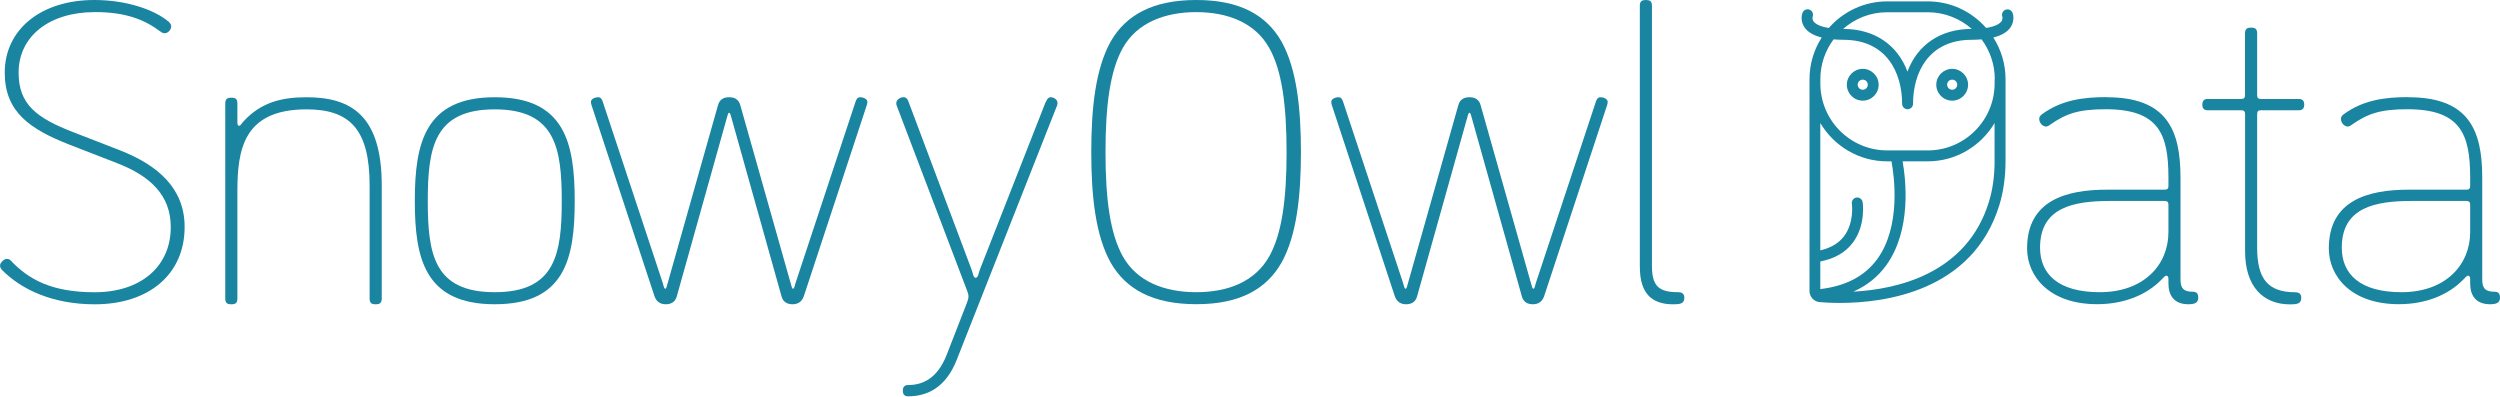
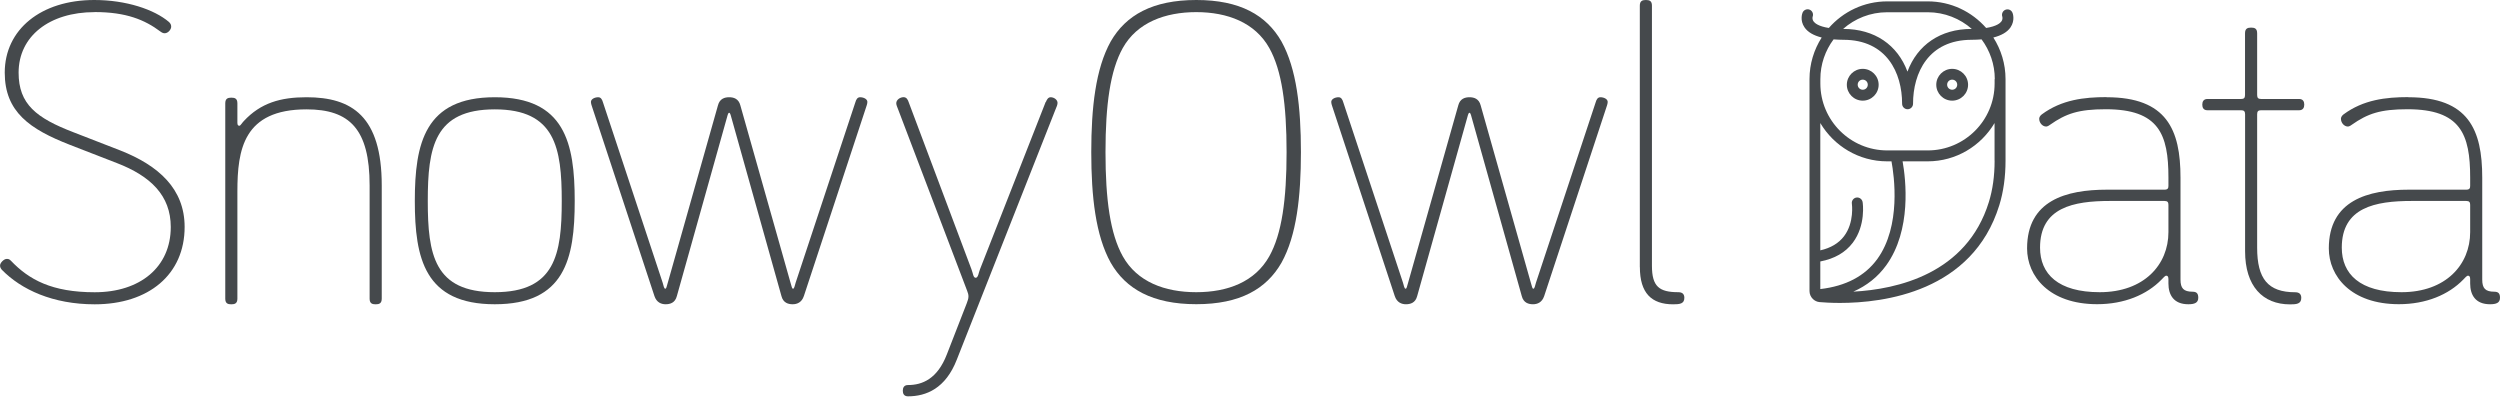
<svg xmlns="http://www.w3.org/2000/svg" id="Layer_2" data-name="Layer 2" viewBox="0 0 416.51 66.03">
  <defs>
    <style>
      .cls-1 {
-         fill: #1985a1;
+         fill: #45494c;
      }
    </style>
  </defs>
  <g id="Layer_1-2" data-name="Layer 1">
    <g>
      <path class="cls-1" d="M15.77,2.02C8.21,2.02,3.1,6.05,3.1,12.1c0,5.26,2.95,7.56,9.15,9.94l7.78,3.02c6.41,2.52,10.73,6.41,10.73,12.75,0,7.92-5.98,12.89-14.98,12.89-6.98,0-12.24-2.45-15.48-5.76-.22-.29-.29-.43-.29-.72,0-.43.65-1.08,1.08-1.08.29,0,.43,0,.72.29,3.02,3.17,6.84,5.26,13.97,5.26,7.56,0,12.67-4.18,12.67-10.87,0-5.26-3.38-8.5-9-10.66l-7.78-3.02C4.97,21.53.79,18.65.79,12.1.79,4.9,6.84,0,15.7,0c5.33,0,10.01,1.58,12.46,3.67.29.29.36.5.36.79,0,.43-.5,1.08-1.08,1.08-.22,0-.43-.07-.72-.29-2.59-1.94-5.69-3.24-10.94-3.24Z" />
      <path class="cls-1" d="M51.07,16.2c7.56,0,12.53,3.17,12.53,14.69v18.87c0,.79-.43.94-1.01.94s-1.01-.14-1.01-.94v-18.87c0-9.36-3.31-12.67-10.51-12.67-10.51,0-11.52,6.7-11.52,13.68v17.86c0,.79-.43.94-1.01.94s-1.01-.14-1.01-.94V17.21c0-.79.43-.94,1.01-.94s1.01.14,1.01.94v3.24c0,.43.14.5.36.5.14,0,.5-.58.72-.79,2.81-3.02,6.12-3.96,10.44-3.96Z" />
      <path class="cls-1" d="M82.43,16.2c11.67,0,13.32,7.63,13.32,17.28s-1.66,17.21-13.32,17.21-13.32-7.63-13.32-17.21,1.66-17.28,13.32-17.28ZM82.43,48.68c10.08,0,11.16-6.34,11.16-15.19s-1.08-15.27-11.16-15.27-11.16,6.34-11.16,15.27,1.08,15.19,11.16,15.19Z" />
      <path class="cls-1" d="M121.05,19.8l-8.28,29.52c-.29,1.15-1.15,1.37-1.87,1.37s-1.51-.29-1.87-1.37l-10.44-31.68c-.07-.22-.14-.43-.14-.65,0-.5.65-.79,1.22-.79.43,0,.65.36.79.86l9.94,30.03c.14.43.22,1.01.43,1.01s.22-.36.43-1.01l8.35-29.52c.29-1.15,1.15-1.37,1.87-1.37s1.58.22,1.87,1.37l8.35,29.52c.22.65.22,1.01.43,1.01s.29-.58.43-1.01l9.94-30.03c.14-.5.36-.86.79-.86.58,0,1.22.29,1.22.79,0,.22-.07.43-.14.65l-10.44,31.68c-.36,1.08-1.15,1.37-1.87,1.37s-1.58-.22-1.87-1.37l-8.28-29.52c-.14-.43-.22-1.01-.43-1.01s-.29.58-.43,1.01Z" />
      <path class="cls-1" d="M174.25,16.99c.14-.36.36-.79.79-.79.58,0,1.15.43,1.15.94,0,.29-.14.65-.36,1.15l-16.42,41.62c-1.87,4.82-5.11,6.12-8.14,6.12-.65,0-.86-.43-.86-.94s.22-.94.86-.94c2.38,0,4.9-1.01,6.48-5.11l3.31-8.5c.14-.43.29-.72.29-1.15,0-.29-.07-.58-.22-.94l-11.45-30.1c-.22-.58-.36-.86-.36-1.15,0-.58.65-1.01,1.22-1.01.5,0,.72.43.86.86l10.44,27.79c.29.72.29,1.44.72,1.44s.5-.94.72-1.44l10.94-27.87Z" />
      <path class="cls-1" d="M185.05,6.91c2.52-4.39,6.98-6.91,14.26-6.91s11.67,2.52,14.19,6.91c2.52,4.54,3.24,11.02,3.24,18.43s-.72,13.9-3.24,18.43c-2.52,4.39-6.91,6.91-14.19,6.91s-11.74-2.52-14.26-6.91c-2.52-4.54-3.24-11.02-3.24-18.43s.72-13.9,3.24-18.43ZM187.06,42.7c2.38,4.25,6.98,5.98,12.24,5.98s9.79-1.73,12.17-5.98c2.09-3.74,2.88-9.43,2.88-17.35s-.79-13.61-2.88-17.35c-2.38-4.25-6.98-5.98-12.17-5.98s-9.86,1.73-12.24,5.98c-2.09,3.74-2.88,9.43-2.88,17.35s.79,13.61,2.88,17.35Z" />
      <path class="cls-1" d="M244.39,19.8l-8.28,29.52c-.29,1.15-1.15,1.37-1.87,1.37s-1.51-.29-1.87-1.37l-10.44-31.68c-.07-.22-.14-.43-.14-.65,0-.5.65-.79,1.22-.79.43,0,.65.36.79.86l9.94,30.03c.14.43.22,1.01.43,1.01s.22-.36.43-1.01l8.35-29.52c.29-1.15,1.15-1.37,1.87-1.37s1.58.22,1.87,1.37l8.35,29.52c.22.65.22,1.01.43,1.01s.29-.58.43-1.01l9.94-30.03c.14-.5.36-.86.79-.86.58,0,1.22.29,1.22.79,0,.22-.07.43-.14.65l-10.44,31.68c-.36,1.08-1.15,1.37-1.87,1.37s-1.58-.22-1.87-1.37l-8.28-29.52c-.14-.43-.22-1.01-.43-1.01s-.29.58-.43,1.01Z" />
      <path class="cls-1" d="M273.2,44.5V.94c0-.79.43-.94,1.01-.94s1.01.14,1.01.94v43.35c0,3.46,1.22,4.39,4.39,4.39.72,0,1.01.36,1.01.94,0,1.01-.79,1.08-1.87,1.08-3.6,0-5.54-1.87-5.54-6.19Z" />
      <path class="cls-1" d="M350.97,16.2c10.01,0,12.31,5.4,12.31,13.39v16.99c0,1.44.5,2.02,2.02,2.02.72,0,.94.36.94,1.01,0,.86-.65,1.08-1.66,1.08-2.45,0-3.31-1.58-3.31-3.46v-.72c0-.43-.14-.58-.36-.58s-.5.36-.79.65c-2.45,2.52-6.19,4.1-10.73,4.1-7.99,0-11.67-4.68-11.67-9.29,0-7.99,6.48-9.79,13.32-9.79h9.58c.58,0,.65-.29.65-.65v-1.37c0-7.2-1.58-11.38-10.44-11.38-4.54,0-6.62.72-9.29,2.59-.29.22-.5.29-.65.29-.58,0-1.15-.58-1.15-1.3,0-.22.14-.5.43-.72,3.31-2.45,7.06-2.88,10.8-2.88ZM361.27,34.13c0-.43-.14-.65-.65-.65h-9.07c-6.12,0-11.67,1.08-11.67,7.78,0,4.39,3.02,7.42,9.94,7.42,7.42,0,11.45-4.61,11.45-10.01v-4.54Z" />
      <path class="cls-1" d="M373.38,16.49c.43,0,.65-.14.65-.65V5.54c0-.79.43-.94,1.01-.94s1.01.14,1.01.94v10.3c0,.5.22.65.65.65h6.34c.65,0,.86.43.86.94s-.22.94-.86.94h-6.34c-.43,0-.65.14-.65.65v22.25c0,5.18,1.8,7.42,6.34,7.42.72,0,1.01.36,1.01.94,0,1.01-.79,1.08-1.87,1.08-4.54,0-7.49-3.02-7.49-8.86v-22.83c0-.5-.22-.65-.65-.65h-5.62c-.65,0-.86-.43-.86-.94s.22-.94.86-.94h5.62Z" />
      <path class="cls-1" d="M401.24,16.2c10.01,0,12.31,5.4,12.31,13.39v16.99c0,1.44.5,2.02,2.02,2.02.72,0,.94.36.94,1.01,0,.86-.65,1.08-1.66,1.08-2.45,0-3.31-1.58-3.31-3.46v-.72c0-.43-.14-.58-.36-.58s-.5.36-.79.65c-2.45,2.52-6.19,4.1-10.73,4.1-7.99,0-11.67-4.68-11.67-9.29,0-7.99,6.48-9.79,13.32-9.79h9.58c.58,0,.65-.29.65-.65v-1.37c0-7.2-1.58-11.38-10.44-11.38-4.54,0-6.62.72-9.29,2.59-.29.22-.5.29-.65.29-.58,0-1.15-.58-1.15-1.3,0-.22.14-.5.43-.72,3.31-2.45,7.06-2.88,10.8-2.88ZM411.54,34.13c0-.43-.14-.65-.65-.65h-9.07c-6.12,0-11.67,1.08-11.67,7.78,0,4.39,3.02,7.42,9.94,7.42,7.42,0,11.45-4.61,11.45-10.01v-4.54Z" />
      <path class="cls-1" d="M335.28,2.12c-.18-.46-.69-.67-1.15-.5-.46.17-.7.69-.54,1.15.01.04.13.41-.15.8-.2.28-.8.81-2.54,1.09-2.38-2.71-5.85-4.43-9.73-4.43h-6.75c-3.88,0-7.36,1.72-9.73,4.43-1.73-.27-2.34-.81-2.54-1.09-.27-.38-.17-.74-.15-.8.17-.46-.06-.98-.51-1.16-.46-.18-.99.04-1.18.51-.05.13-.47,1.27.33,2.44.54.79,1.5,1.35,2.86,1.69-1.28,2.01-2.03,4.38-2.03,6.93v35.31c0,.52.22.99.57,1.33,0,0,0,0,0,0,.29.28.67.47,1.1.51.7.06,1.89.14,3.4.14,7.28,0,22.09-1.84,26.55-16.27.69-2.23,1.04-4.73,1.04-7.43v-13.59c0-2.55-.75-4.92-2.03-6.93,1.35-.34,2.32-.9,2.86-1.69.79-1.17.38-2.32.33-2.44h0ZM314.42,2.04h6.75c2.81,0,5.38,1.06,7.34,2.78h-.05c-5.19,0-9.02,2.67-10.67,7.11-1.65-4.44-5.48-7.11-10.67-7.11h-.05c1.96-1.73,4.53-2.78,7.34-2.78h0ZM315.13,26.88c.45,2.44,1.62,10.77-2.36,16.27-2.07,2.85-5.27,4.52-9.5,5.01v-4.6c2.36-.45,4.18-1.49,5.41-3.12,2.2-2.92,1.67-6.62,1.64-6.77-.08-.49-.54-.83-1.03-.76-.49.07-.84.54-.76,1.03,0,.03.44,3.12-1.31,5.42-.89,1.17-2.22,1.96-3.95,2.35v-21.21c2.26,3.81,6.4,6.38,11.14,6.38h.72ZM332.31,26.77c0,2.52-.32,4.85-.96,6.9-3.7,11.96-15.29,14.53-22.58,14.92,2.23-.99,4.07-2.44,5.47-4.37,4.27-5.89,3.28-14.31,2.74-17.34h4.18c4.74,0,8.88-2.57,11.14-6.38v6.27h0ZM332.31,13.18v.74c0,6.15-5,11.14-11.14,11.14h-6.75c-6.15,0-11.14-5-11.14-11.14v-.74c0-2.48.82-4.76,2.2-6.62.52.04,1.06.07,1.65.07,7.2,0,9.77,5.5,9.77,10.66,0,.5.41.91.91.91s.91-.41.91-.91c0-5.15,2.56-10.66,9.77-10.66.59,0,1.13-.03,1.65-.07,1.37,1.85,2.2,4.14,2.2,6.62h0Z" />
      <path class="cls-1" d="M310.34,11.47c-1.46,0-2.65,1.19-2.65,2.65s1.19,2.65,2.65,2.65,2.65-1.19,2.65-2.65-1.19-2.65-2.65-2.65ZM310.34,14.95c-.46,0-.84-.37-.84-.84s.37-.84.84-.84.84.37.84.84-.37.84-.84.84Z" />
      <path class="cls-1" d="M325.24,11.47c-1.46,0-2.65,1.19-2.65,2.65s1.19,2.65,2.65,2.65,2.65-1.19,2.65-2.65-1.19-2.65-2.65-2.65ZM325.24,14.95c-.46,0-.84-.37-.84-.84s.37-.84.84-.84.84.37.84.84-.37.84-.84.84Z" />
    </g>
  </g>
</svg>
